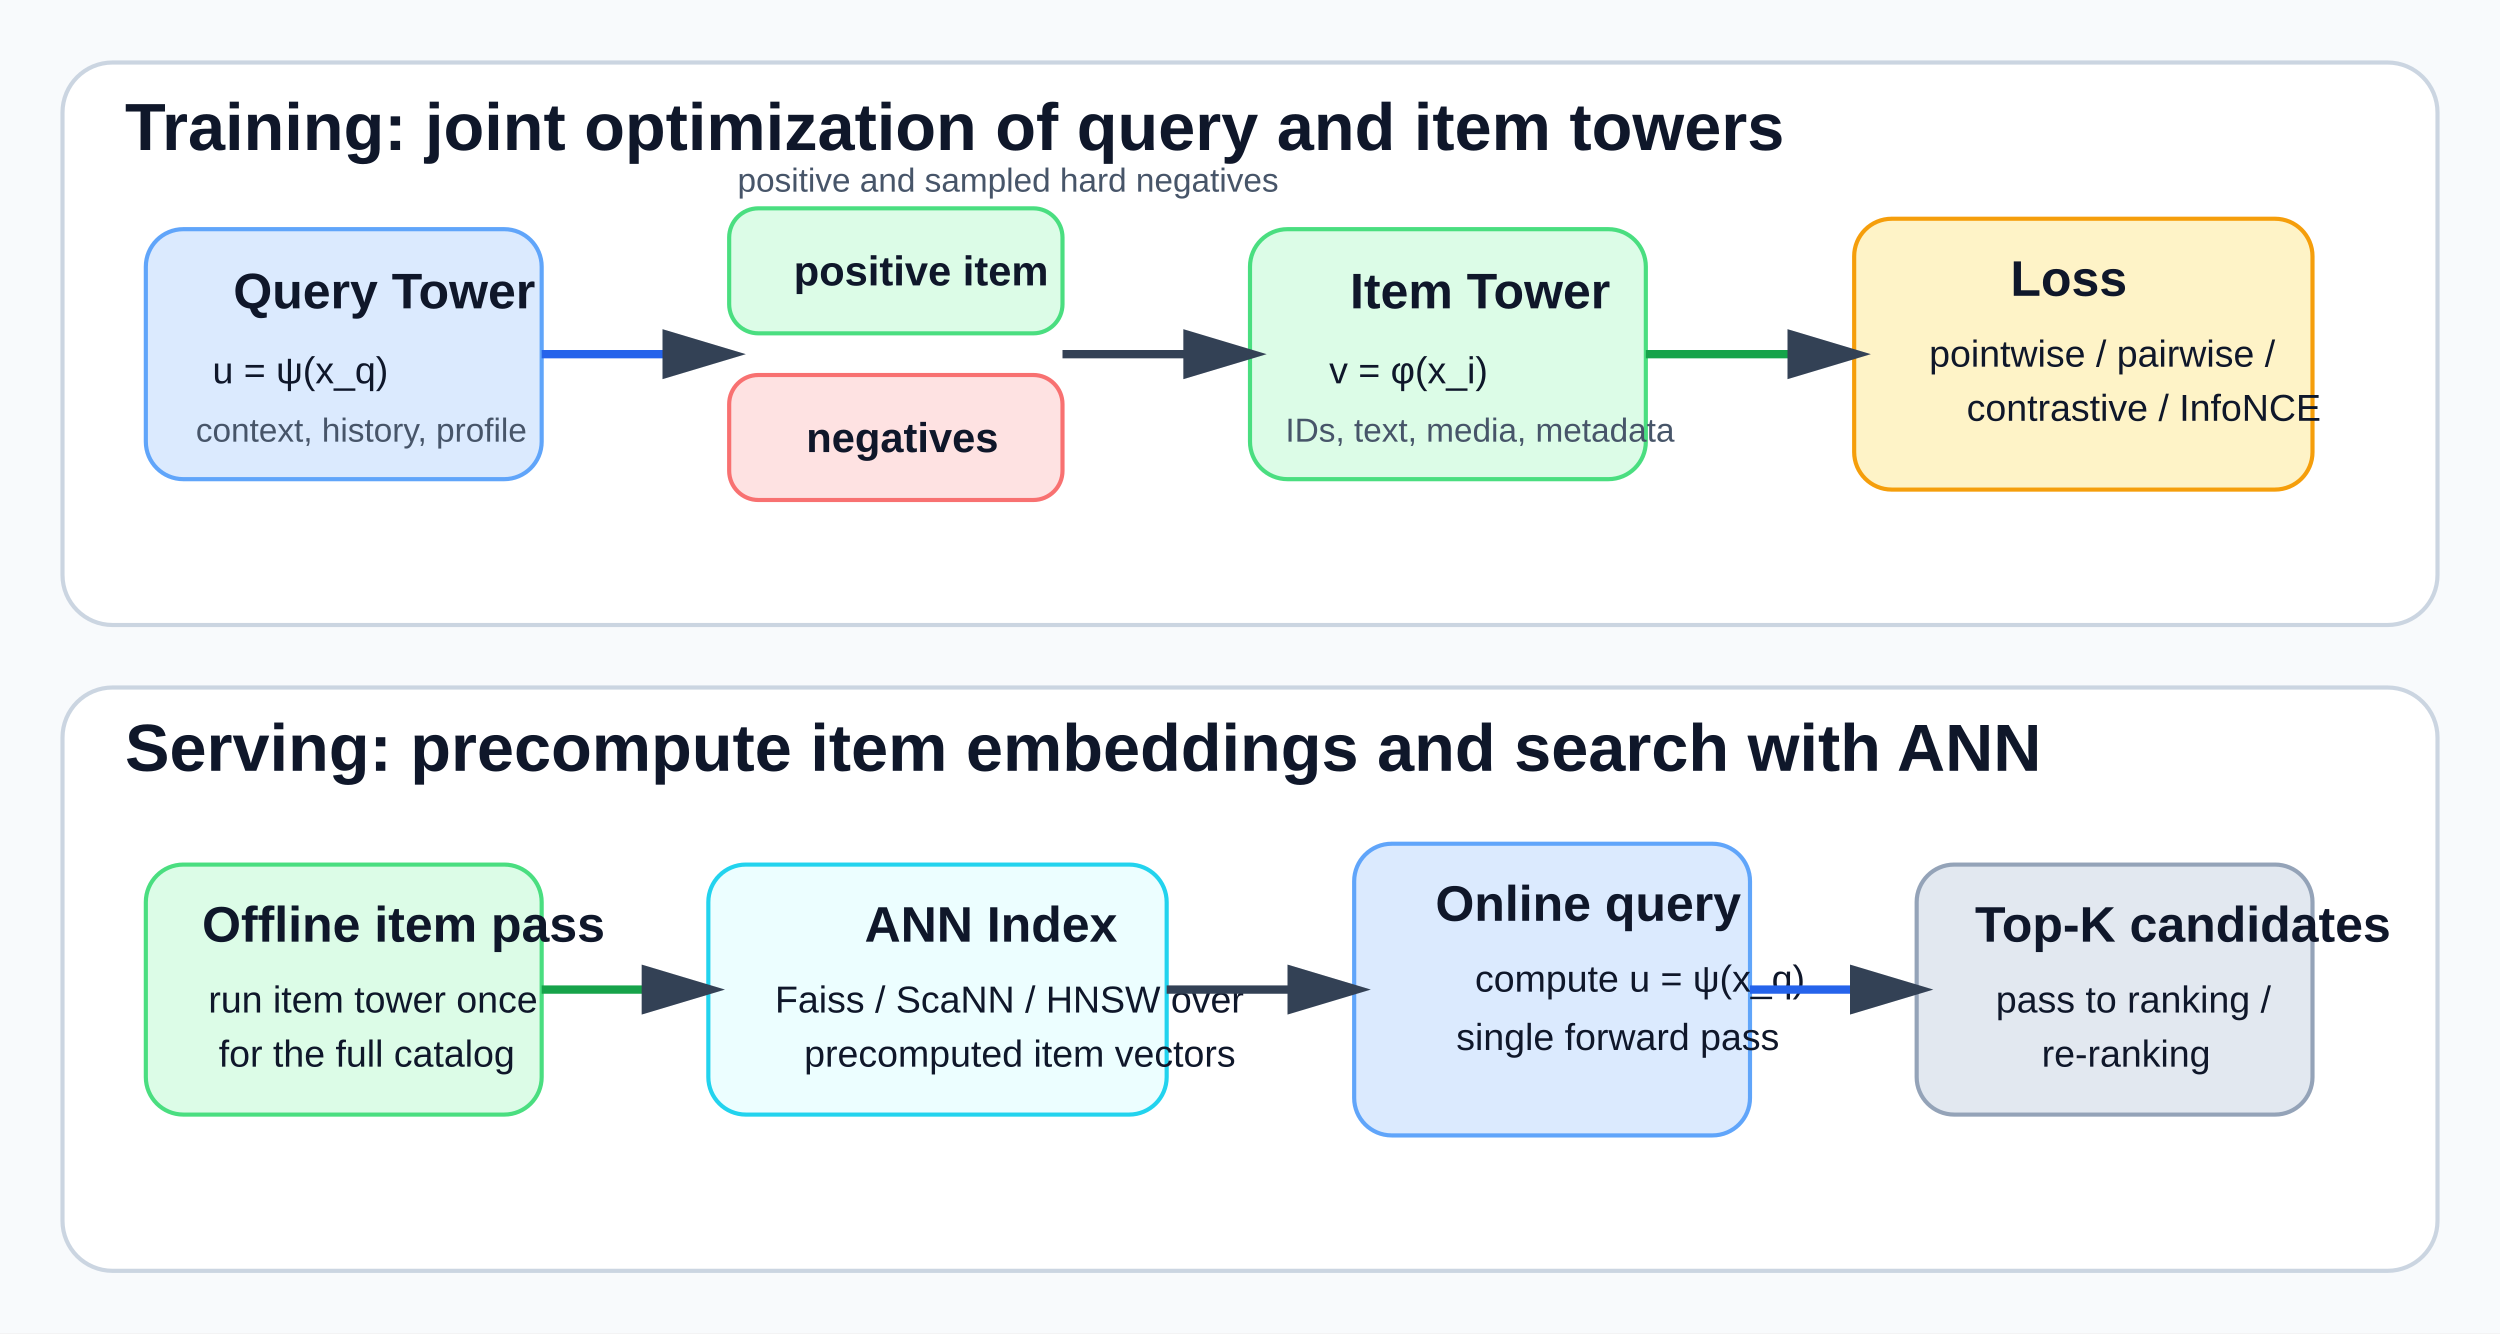
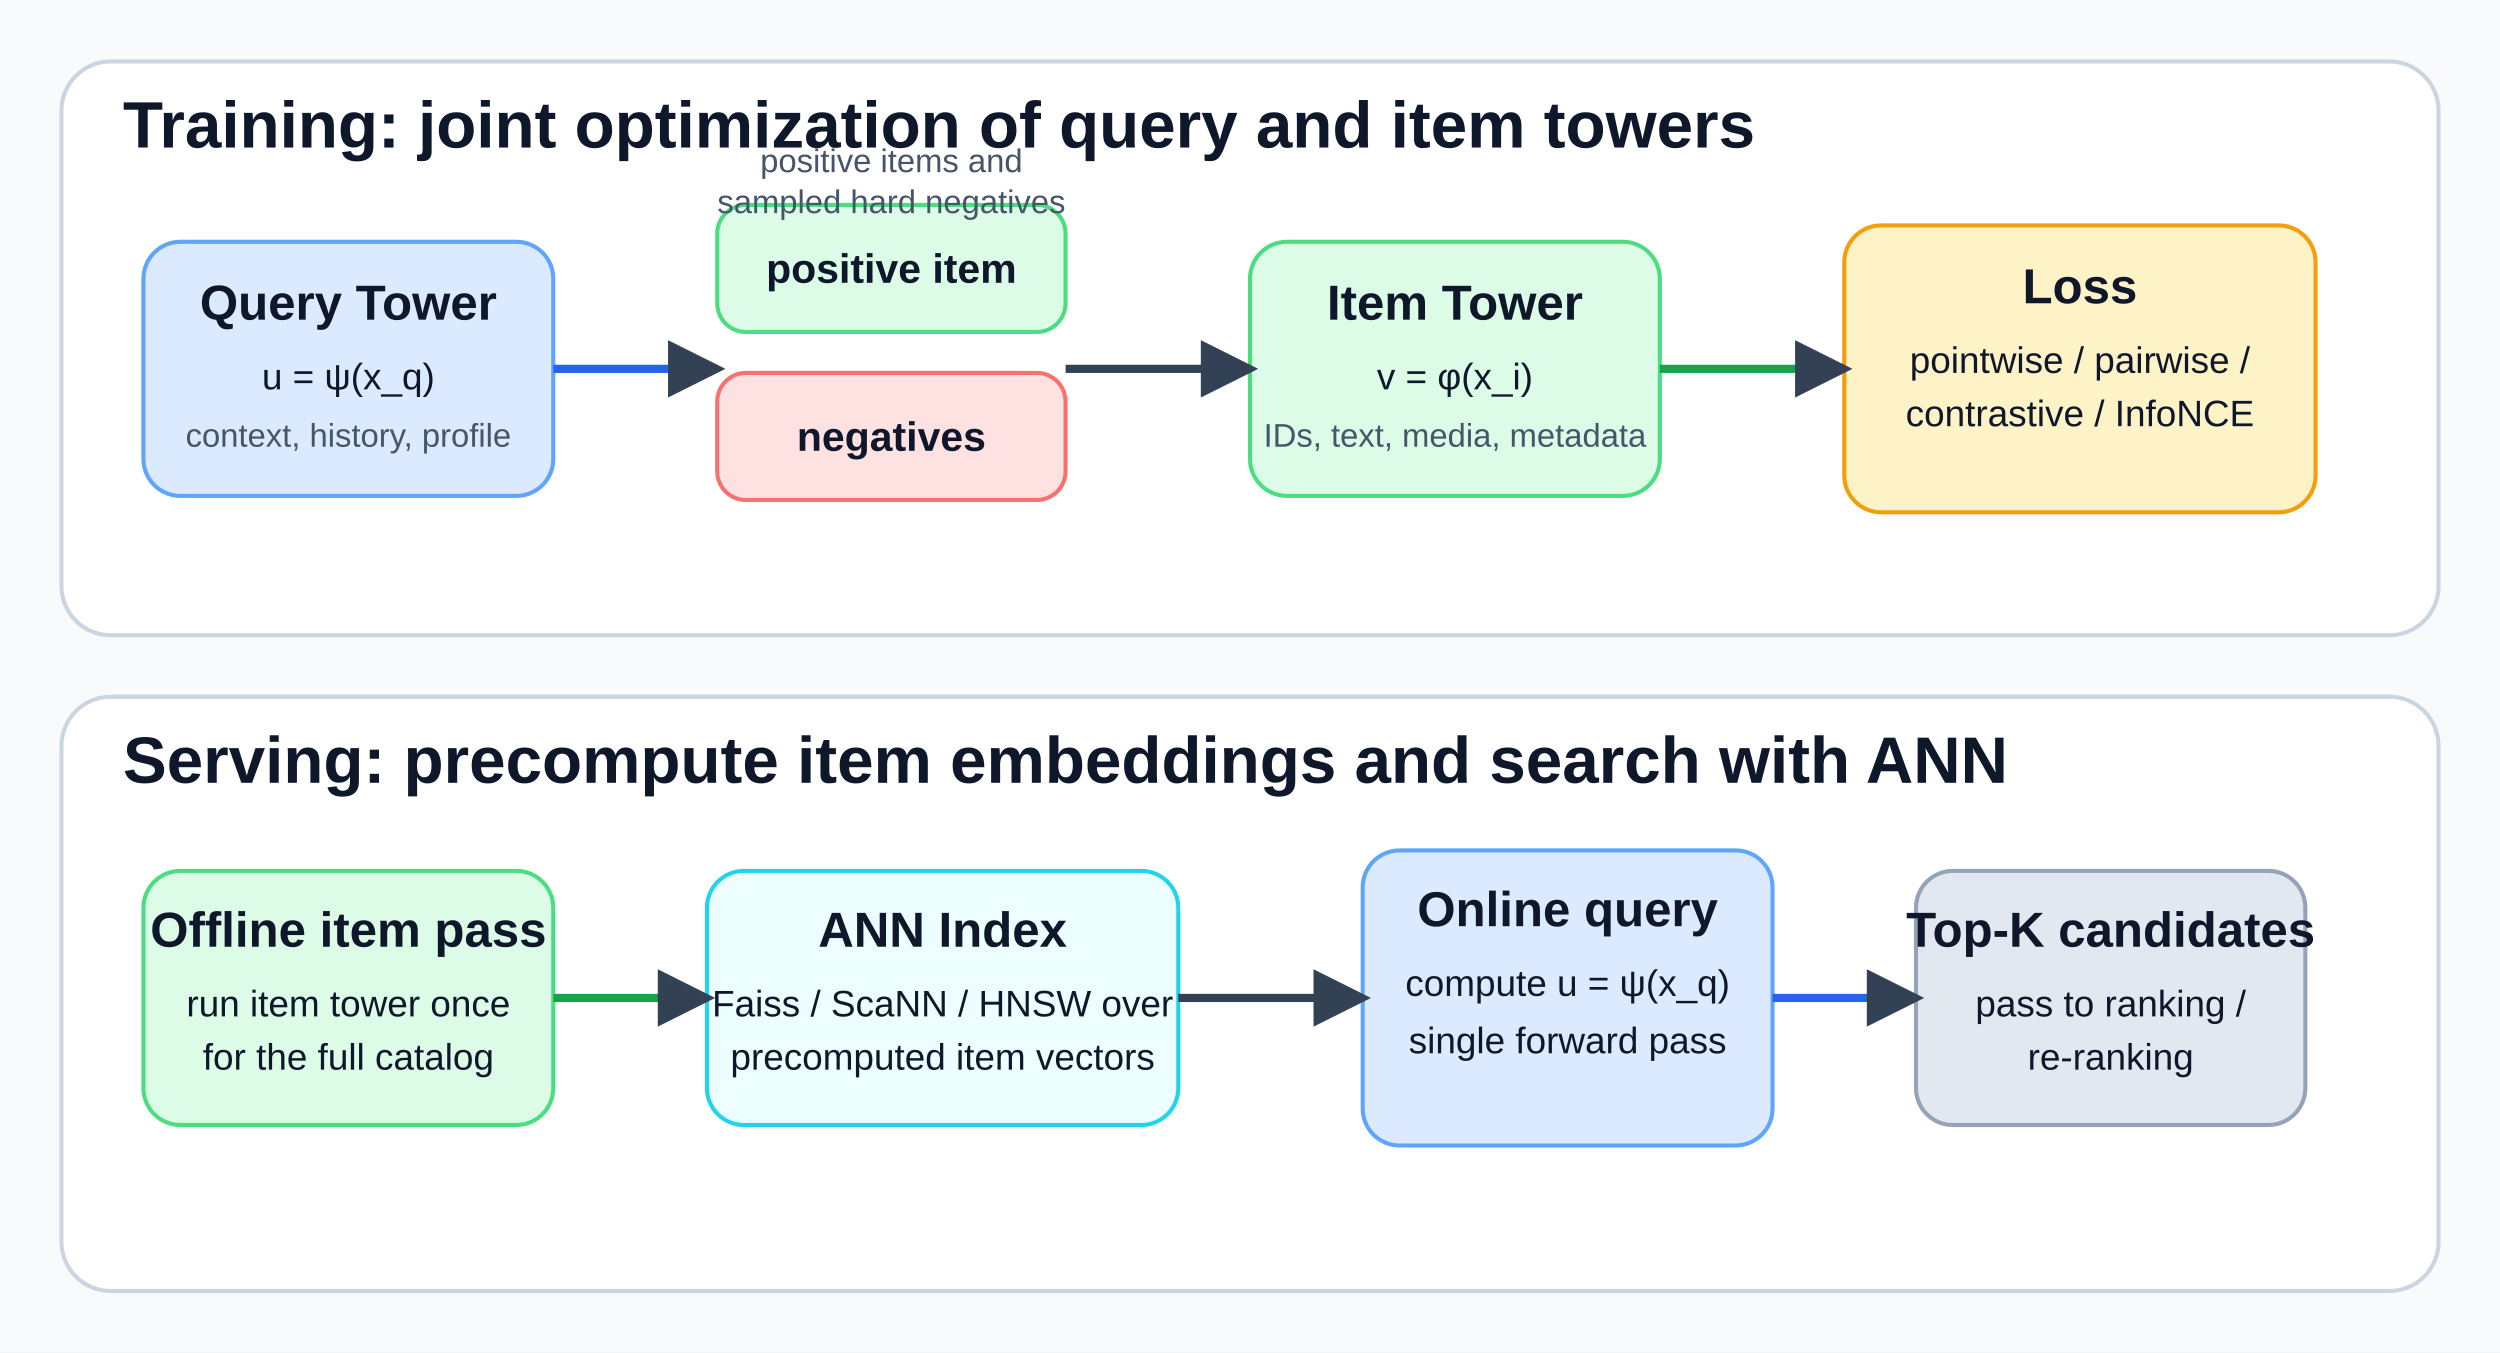
- <svg xmlns="http://www.w3.org/2000/svg" width="1200" height="640" viewBox="0 0 1200 640" role="img" aria-labelledby="title desc">
-   <rect width="1200" height="640" fill="#f8fafc" />
-   <rect x="30" y="30" width="1140" height="270" rx="24" fill="#ffffff" stroke="#cbd5e1" stroke-width="2" />
-   <rect x="30" y="330" width="1140" height="280" rx="24" fill="#ffffff" stroke="#cbd5e1" stroke-width="2" />
-   <text x="60" y="72" font-family="Arial, sans-serif" font-size="32" font-weight="700" fill="#0f172a">Training: joint optimization of query and item towers</text>
-   <text x="60" y="370" font-family="Arial, sans-serif" font-size="32" font-weight="700" fill="#0f172a">Serving: precompute item embeddings and search with ANN</text>
-   <rect x="70" y="110" width="190" height="120" rx="18" fill="#dbeafe" stroke="#60a5fa" stroke-width="2" />
-   <text x="112" y="148" font-family="Arial, sans-serif" font-size="24" font-weight="700" fill="#0f172a">Query Tower</text>
-   <text x="102" y="184" font-family="Arial, sans-serif" font-size="18" fill="#0f172a">u = ψ(x_q)</text>
-   <text x="94" y="212" font-family="Arial, sans-serif" font-size="16" fill="#475569">context, history, profile</text>
-   <rect x="350" y="100" width="160" height="60" rx="14" fill="#dcfce7" stroke="#4ade80" stroke-width="2" />
-   <text x="381" y="137" font-family="Arial, sans-serif" font-size="20" font-weight="700" fill="#0f172a">positive item</text>
-   <rect x="350" y="180" width="160" height="60" rx="14" fill="#fee2e2" stroke="#f87171" stroke-width="2" />
-   <text x="387" y="217" font-family="Arial, sans-serif" font-size="20" font-weight="700" fill="#0f172a">negatives</text>
-   <rect x="600" y="110" width="190" height="120" rx="18" fill="#dcfce7" stroke="#4ade80" stroke-width="2" />
-   <text x="648" y="148" font-family="Arial, sans-serif" font-size="24" font-weight="700" fill="#0f172a">Item Tower</text>
-   <text x="638" y="184" font-family="Arial, sans-serif" font-size="18" fill="#0f172a">v = φ(x_i)</text>
-   <text x="617" y="212" font-family="Arial, sans-serif" font-size="16" fill="#475569">IDs, text, media, metadata</text>
-   <rect x="890" y="105" width="220" height="130" rx="18" fill="#fef3c7" stroke="#f59e0b" stroke-width="2" />
-   <text x="965" y="142" font-family="Arial, sans-serif" font-size="24" font-weight="700" fill="#0f172a">Loss</text>
-   <text x="926" y="176" font-family="Arial, sans-serif" font-size="18" fill="#0f172a">pointwise / pairwise /</text>
-   <text x="944" y="202" font-family="Arial, sans-serif" font-size="18" fill="#0f172a">contrastive / InfoNCE</text>
-   <path d="M260 170 L350 170" stroke="#2563eb" stroke-width="4" fill="none" marker-end="url(#arrow)" />
-   <path d="M510 170 L600 170" stroke="#334155" stroke-width="4" fill="none" marker-end="url(#arrow)" />
-   <path d="M790 170 L890 170" stroke="#16a34a" stroke-width="4" fill="none" marker-end="url(#arrow)" />
-   <text x="354" y="92" font-family="Arial, sans-serif" font-size="16" fill="#475569">positive and sampled hard negatives</text>
-   <rect x="70" y="415" width="190" height="120" rx="18" fill="#dcfce7" stroke="#4ade80" stroke-width="2" />
-   <text x="97" y="452" font-family="Arial, sans-serif" font-size="24" font-weight="700" fill="#0f172a">Offline item pass</text>
-   <text x="100" y="486" font-family="Arial, sans-serif" font-size="18" fill="#0f172a">run item tower once</text>
-   <text x="105" y="512" font-family="Arial, sans-serif" font-size="18" fill="#0f172a">for the full catalog</text>
-   <rect x="340" y="415" width="220" height="120" rx="18" fill="#ecfeff" stroke="#22d3ee" stroke-width="2" />
-   <text x="415" y="452" font-family="Arial, sans-serif" font-size="24" font-weight="700" fill="#0f172a">ANN Index</text>
-   <text x="372" y="486" font-family="Arial, sans-serif" font-size="18" fill="#0f172a">Faiss / ScaNN / HNSW over</text>
-   <text x="386" y="512" font-family="Arial, sans-serif" font-size="18" fill="#0f172a">precomputed item vectors</text>
-   <rect x="650" y="405" width="190" height="140" rx="18" fill="#dbeafe" stroke="#60a5fa" stroke-width="2" />
-   <text x="689" y="442" font-family="Arial, sans-serif" font-size="24" font-weight="700" fill="#0f172a">Online query</text>
-   <text x="708" y="476" font-family="Arial, sans-serif" font-size="18" fill="#0f172a">compute u = ψ(x_q)</text>
-   <text x="699" y="504" font-family="Arial, sans-serif" font-size="18" fill="#0f172a">single forward pass</text>
-   <rect x="920" y="415" width="190" height="120" rx="18" fill="#e2e8f0" stroke="#94a3b8" stroke-width="2" />
-   <text x="948" y="452" font-family="Arial, sans-serif" font-size="24" font-weight="700" fill="#0f172a">Top-K candidates</text>
-   <text x="958" y="486" font-family="Arial, sans-serif" font-size="18" fill="#0f172a">pass to ranking /</text>
-   <text x="980" y="512" font-family="Arial, sans-serif" font-size="18" fill="#0f172a">re-ranking</text>
-   <path d="M260 475 L340 475" stroke="#16a34a" stroke-width="4" fill="none" marker-end="url(#arrow)" />
-   <path d="M560 475 L650 475" stroke="#334155" stroke-width="4" fill="none" marker-end="url(#arrow)" />
-   <path d="M840 475 L920 475" stroke="#2563eb" stroke-width="4" fill="none" marker-end="url(#arrow)" />
+ <svg xmlns="http://www.w3.org/2000/svg" width="1220" height="660" viewBox="0 0 1220 660" role="img" aria-labelledby="title desc">
  <defs>
-     <marker id="arrow" markerWidth="10" markerHeight="10" refX="8" refY="3" orient="auto">
-       <polygon points="0 0, 10 3, 0 6" fill="#334155" />
+     <marker id="arrow" markerWidth="7" markerHeight="7" refX="6" refY="3.5" orient="auto">
+       <polygon points="0 0, 7 3.5, 0 7" fill="#334155" />
    </marker>
  </defs>
+   <rect width="1220" height="660" fill="#f8fafc" />
+   <rect x="30" y="30" width="1160" height="280" rx="24" fill="#ffffff" stroke="#cbd5e1" stroke-width="2" />
+   <rect x="30" y="340" width="1160" height="290" rx="24" fill="#ffffff" stroke="#cbd5e1" stroke-width="2" />
+   <text x="60" y="72" font-family="Arial, sans-serif" font-size="32" font-weight="700" fill="#0f172a">Training: joint optimization of query and item towers</text>
+   <text x="60" y="382" font-family="Arial, sans-serif" font-size="32" font-weight="700" fill="#0f172a">Serving: precompute item embeddings and search with ANN</text>
+   <rect x="70" y="118" width="200" height="124" rx="18" fill="#dbeafe" stroke="#60a5fa" stroke-width="2" />
+   <text x="170" y="156" text-anchor="middle" font-family="Arial, sans-serif" font-size="24" font-weight="700" fill="#0f172a">Query Tower</text>
+   <text x="170" y="190" text-anchor="middle" font-family="Arial, sans-serif" font-size="18" fill="#0f172a">u = ψ(x_q)</text>
+   <text x="170" y="218" text-anchor="middle" font-family="Arial, sans-serif" font-size="16" fill="#475569">context, history, profile</text>
+   <rect x="350" y="100" width="170" height="62" rx="14" fill="#dcfce7" stroke="#4ade80" stroke-width="2" />
+   <text x="435" y="138" text-anchor="middle" font-family="Arial, sans-serif" font-size="20" font-weight="700" fill="#0f172a">positive item</text>
+   <rect x="350" y="182" width="170" height="62" rx="14" fill="#fee2e2" stroke="#f87171" stroke-width="2" />
+   <text x="435" y="220" text-anchor="middle" font-family="Arial, sans-serif" font-size="20" font-weight="700" fill="#0f172a">negatives</text>
+   <rect x="610" y="118" width="200" height="124" rx="18" fill="#dcfce7" stroke="#4ade80" stroke-width="2" />
+   <text x="710" y="156" text-anchor="middle" font-family="Arial, sans-serif" font-size="24" font-weight="700" fill="#0f172a">Item Tower</text>
+   <text x="710" y="190" text-anchor="middle" font-family="Arial, sans-serif" font-size="18" fill="#0f172a">v = φ(x_i)</text>
+   <text x="710" y="218" text-anchor="middle" font-family="Arial, sans-serif" font-size="16" fill="#475569">IDs, text, media, metadata</text>
+   <rect x="900" y="110" width="230" height="140" rx="18" fill="#fef3c7" stroke="#f59e0b" stroke-width="2" />
+   <text x="1015" y="148" text-anchor="middle" font-family="Arial, sans-serif" font-size="24" font-weight="700" fill="#0f172a">Loss</text>
+   <text x="1015" y="182" text-anchor="middle" font-family="Arial, sans-serif" font-size="18" fill="#0f172a">pointwise / pairwise /</text>
+   <text x="1015" y="208" text-anchor="middle" font-family="Arial, sans-serif" font-size="18" fill="#0f172a">contrastive / InfoNCE</text>
+   <path d="M270 180 L350 180" stroke="#2563eb" stroke-width="4" fill="none" marker-end="url(#arrow)" />
+   <path d="M520 180 L610 180" stroke="#334155" stroke-width="4" fill="none" marker-end="url(#arrow)" />
+   <path d="M810 180 L900 180" stroke="#16a34a" stroke-width="4" fill="none" marker-end="url(#arrow)" />
+   <text x="435" y="84" text-anchor="middle" font-family="Arial, sans-serif" font-size="16" fill="#475569">positive items and</text>
+   <text x="435" y="104" text-anchor="middle" font-family="Arial, sans-serif" font-size="16" fill="#475569">sampled hard negatives</text>
+   <rect x="70" y="425" width="200" height="124" rx="18" fill="#dcfce7" stroke="#4ade80" stroke-width="2" />
+   <text x="170" y="462" text-anchor="middle" font-family="Arial, sans-serif" font-size="24" font-weight="700" fill="#0f172a">Offline item pass</text>
+   <text x="170" y="496" text-anchor="middle" font-family="Arial, sans-serif" font-size="18" fill="#0f172a">run item tower once</text>
+   <text x="170" y="522" text-anchor="middle" font-family="Arial, sans-serif" font-size="18" fill="#0f172a">for the full catalog</text>
+   <rect x="345" y="425" width="230" height="124" rx="18" fill="#ecfeff" stroke="#22d3ee" stroke-width="2" />
+   <text x="460" y="462" text-anchor="middle" font-family="Arial, sans-serif" font-size="24" font-weight="700" fill="#0f172a">ANN Index</text>
+   <text x="460" y="496" text-anchor="middle" font-family="Arial, sans-serif" font-size="18" fill="#0f172a">Faiss / ScaNN / HNSW over</text>
+   <text x="460" y="522" text-anchor="middle" font-family="Arial, sans-serif" font-size="18" fill="#0f172a">precomputed item vectors</text>
+   <rect x="665" y="415" width="200" height="144" rx="18" fill="#dbeafe" stroke="#60a5fa" stroke-width="2" />
+   <text x="765" y="452" text-anchor="middle" font-family="Arial, sans-serif" font-size="24" font-weight="700" fill="#0f172a">Online query</text>
+   <text x="765" y="486" text-anchor="middle" font-family="Arial, sans-serif" font-size="18" fill="#0f172a">compute u = ψ(x_q)</text>
+   <text x="765" y="514" text-anchor="middle" font-family="Arial, sans-serif" font-size="18" fill="#0f172a">single forward pass</text>
+   <rect x="935" y="425" width="190" height="124" rx="18" fill="#e2e8f0" stroke="#94a3b8" stroke-width="2" />
+   <text x="1030" y="462" text-anchor="middle" font-family="Arial, sans-serif" font-size="24" font-weight="700" fill="#0f172a">Top-K candidates</text>
+   <text x="1030" y="496" text-anchor="middle" font-family="Arial, sans-serif" font-size="18" fill="#0f172a">pass to ranking /</text>
+   <text x="1030" y="522" text-anchor="middle" font-family="Arial, sans-serif" font-size="18" fill="#0f172a">re-ranking</text>
+   <path d="M270 487 L345 487" stroke="#16a34a" stroke-width="4" fill="none" marker-end="url(#arrow)" />
+   <path d="M575 487 L665 487" stroke="#334155" stroke-width="4" fill="none" marker-end="url(#arrow)" />
+   <path d="M865 487 L935 487" stroke="#2563eb" stroke-width="4" fill="none" marker-end="url(#arrow)" />
</svg>
